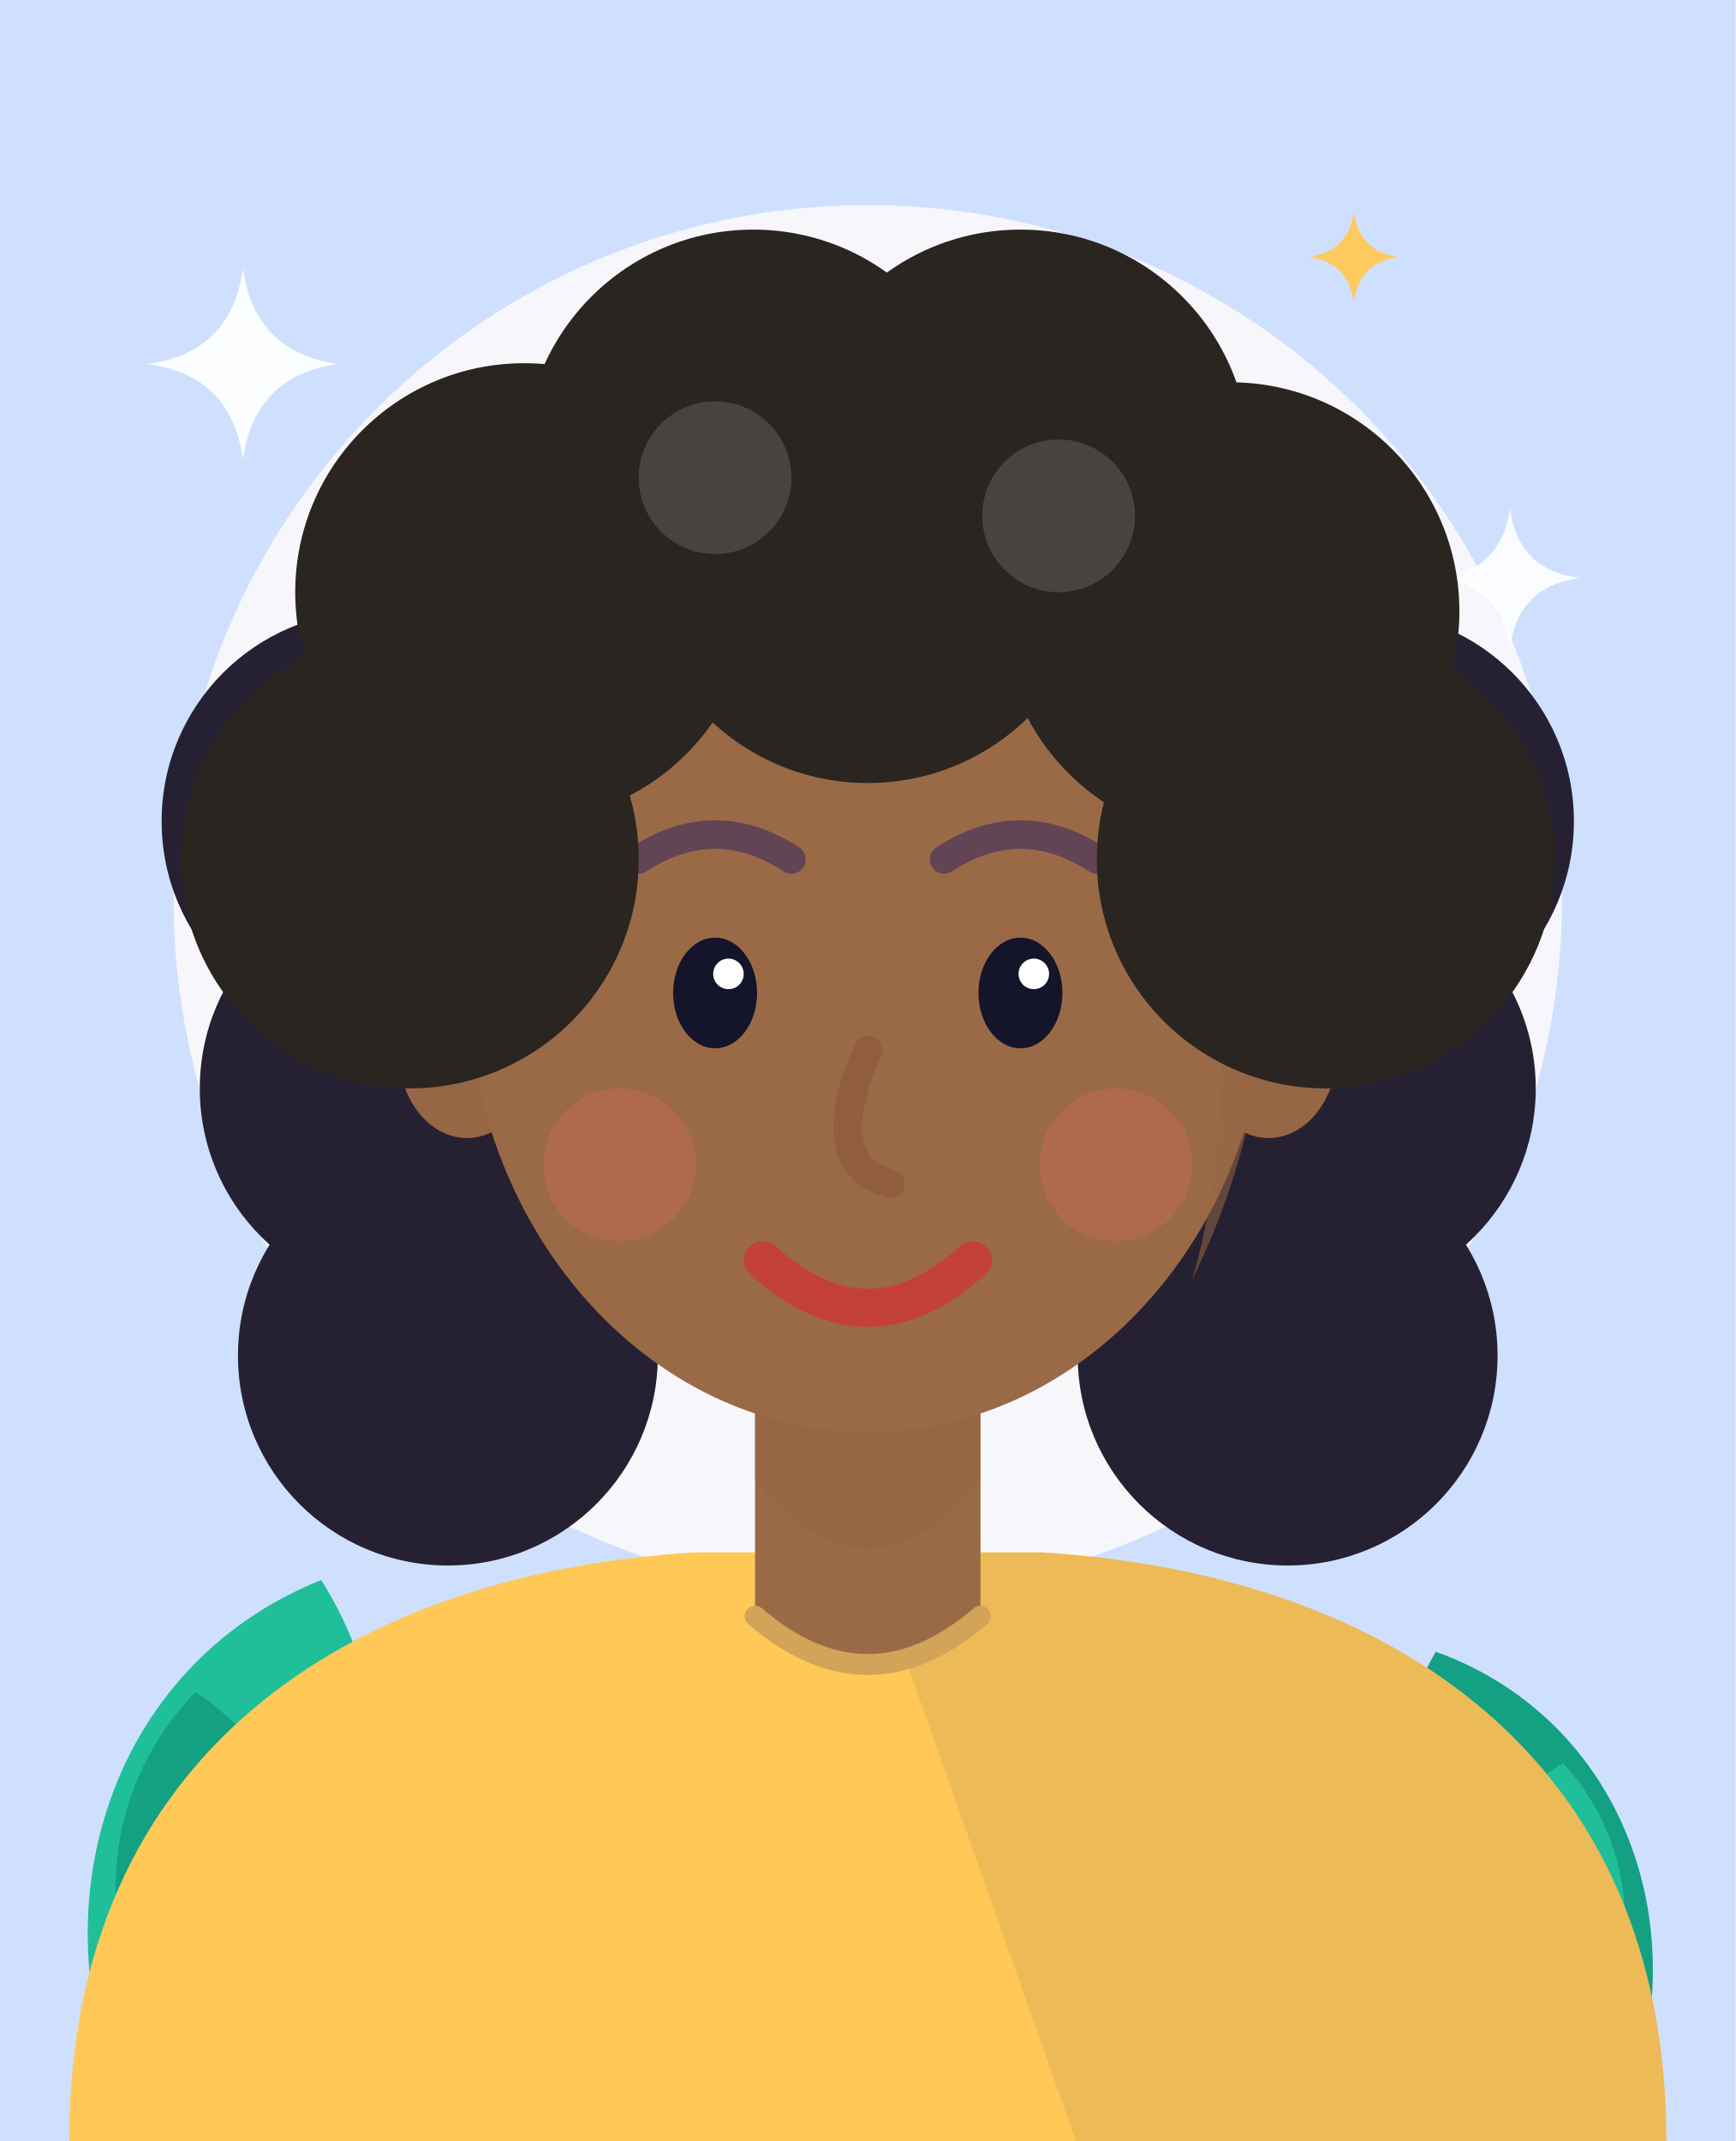
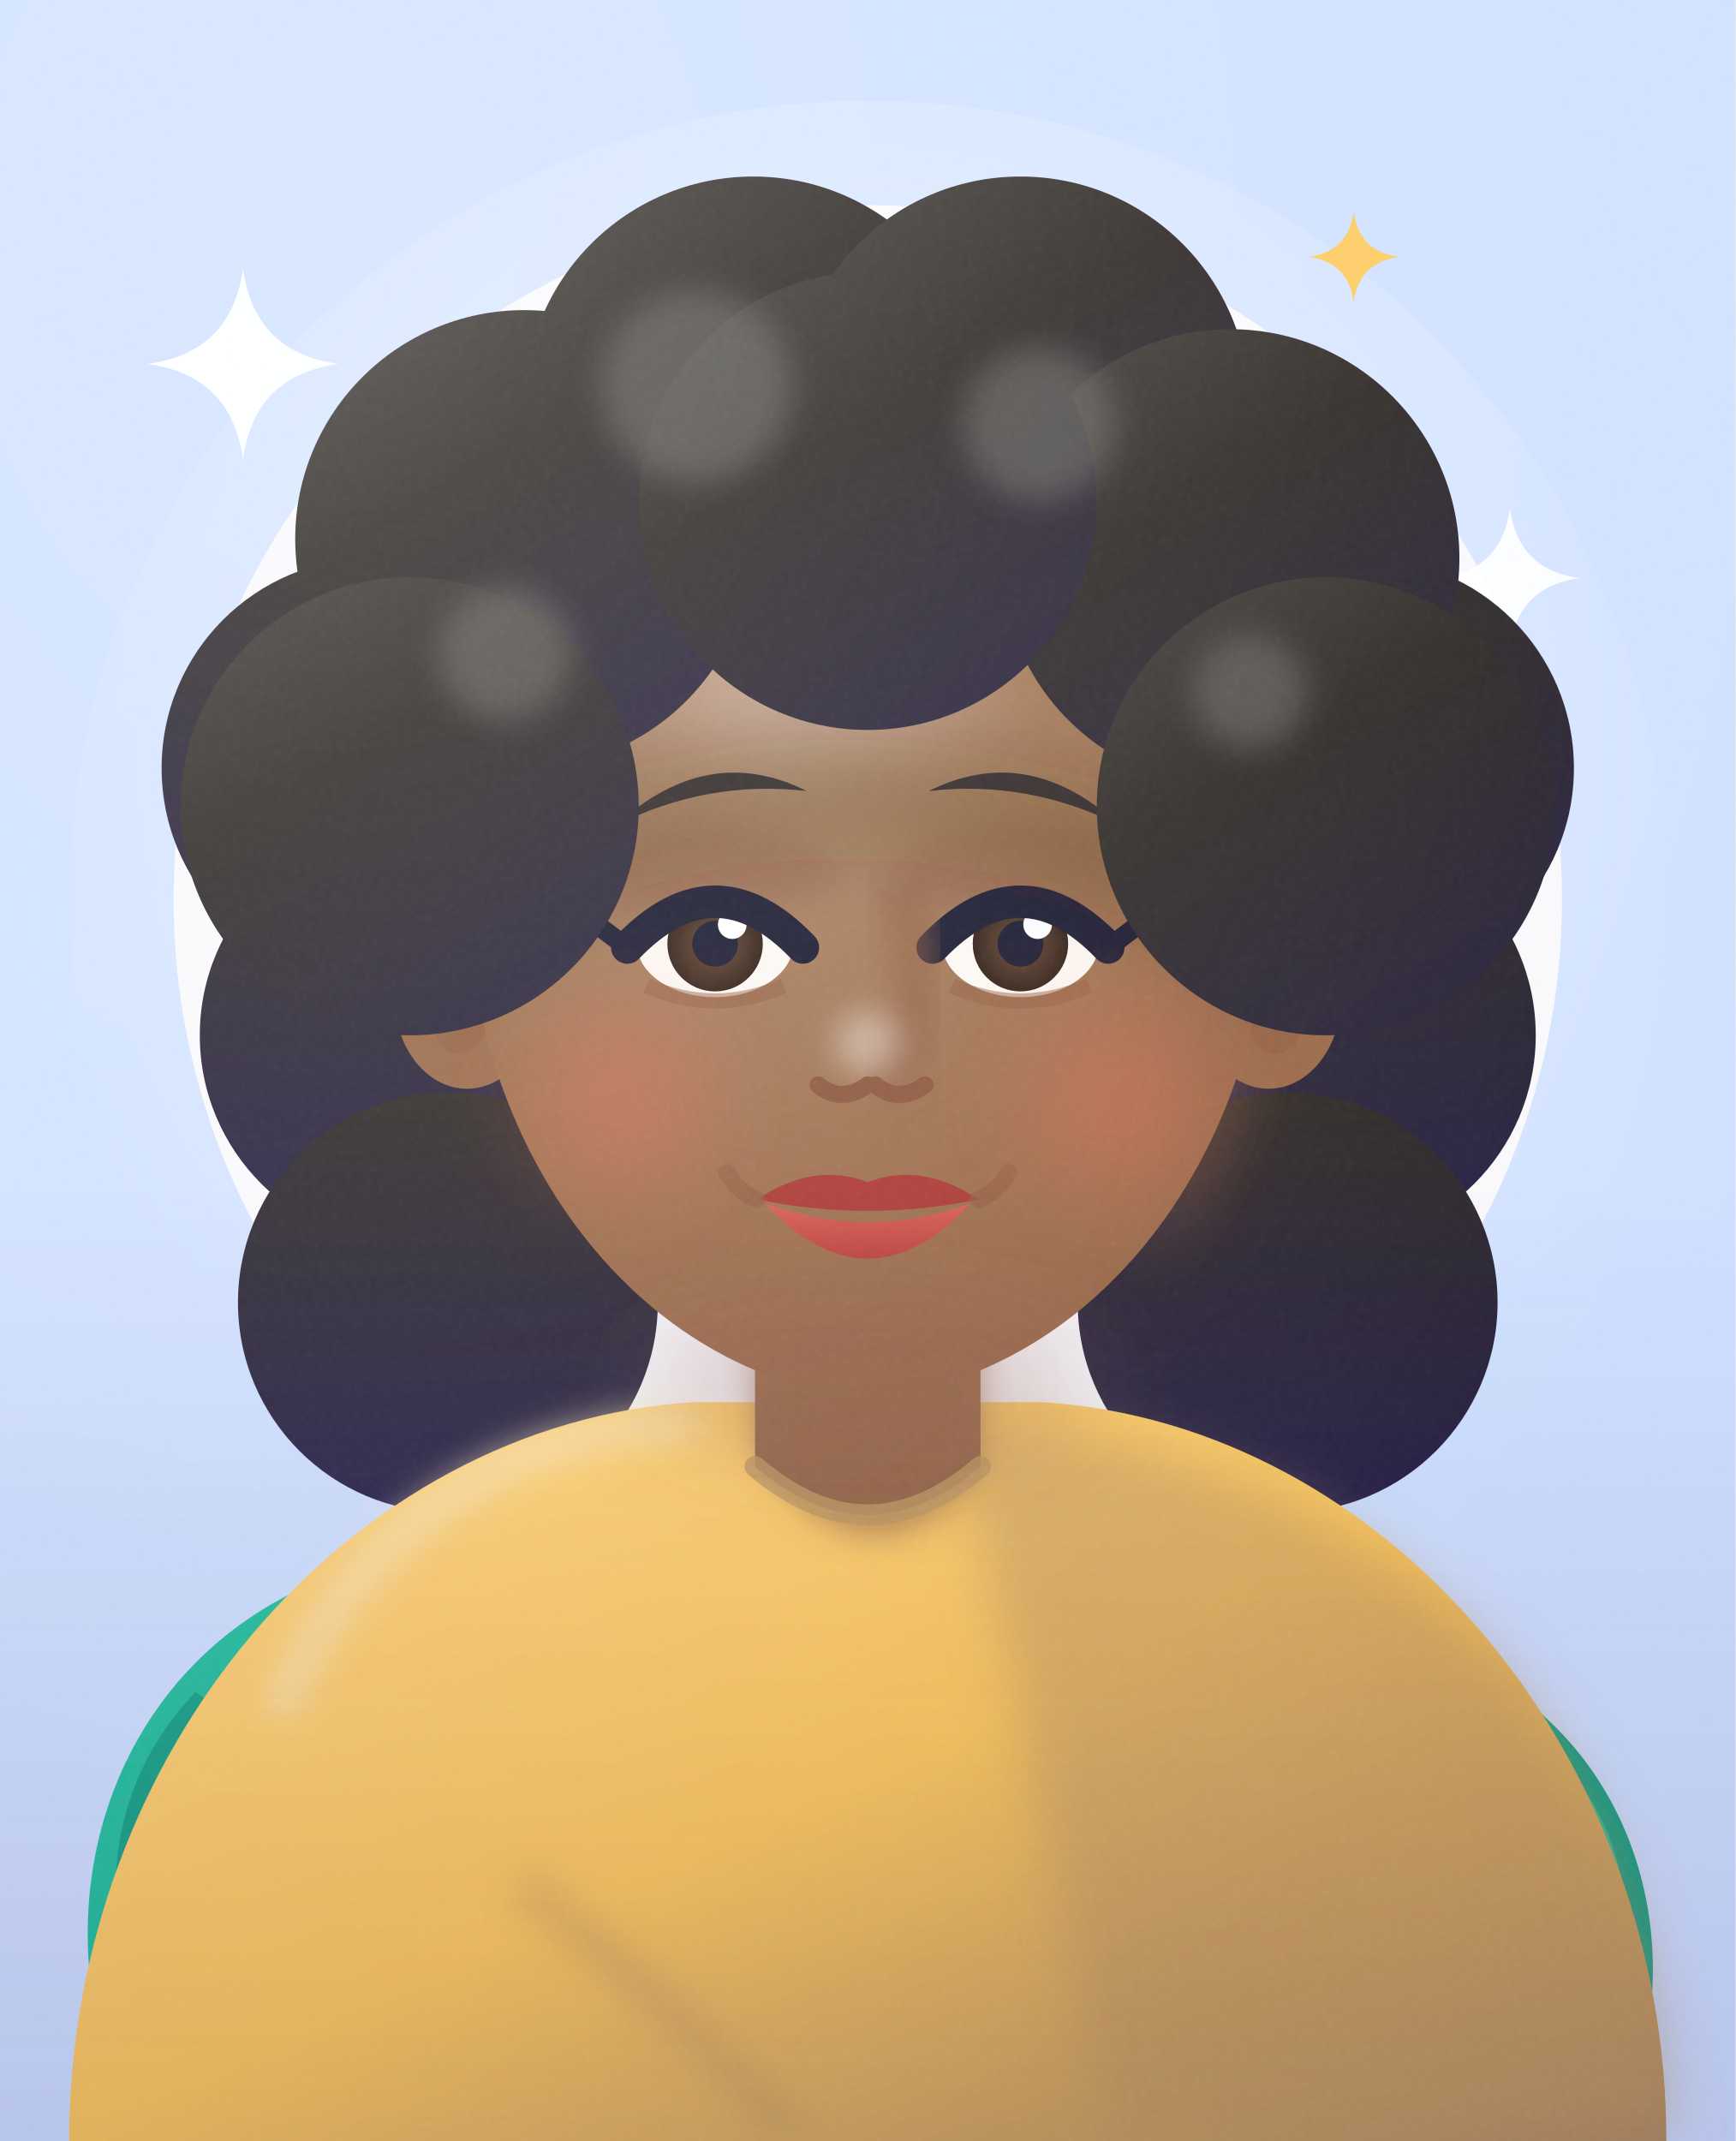
<svg xmlns="http://www.w3.org/2000/svg" viewBox="0 0 291 359" width="291" height="359" preserveAspectRatio="xMidYMid slice">
+   <defs>
+     <filter id="b1" x="-60%" y="-60%" width="220%" height="220%">
+       <feGaussianBlur stdDeviation="0.8" />
+     </filter>
+     <filter id="b2" x="-60%" y="-60%" width="220%" height="220%">
+       <feGaussianBlur stdDeviation="1.6" />
+     </filter>
+     <filter id="b3" x="-60%" y="-60%" width="220%" height="220%">
+       <feGaussianBlur stdDeviation="2.6" />
+     </filter>
+     <filter id="b5" x="-60%" y="-60%" width="220%" height="220%">
+       <feGaussianBlur stdDeviation="4.5" />
+     </filter>
+     <filter id="b8" x="-60%" y="-60%" width="220%" height="220%">
+       <feGaussianBlur stdDeviation="8" />
+     </filter>
+     <radialGradient id="pgl" cx="0.2" cy="0.12" r="0.95">
+       <stop offset="0" stop-color="#ffffff" stop-opacity="0.2" />
+       <stop offset="1" stop-color="#ffffff" stop-opacity="0" />
+     </radialGradient>
+     <linearGradient id="pvg" x1="0" y1="0.55" x2="0" y2="1">
+       <stop offset="0" stop-color="#1b1464" stop-opacity="0" />
+       <stop offset="1" stop-color="#1b1464" stop-opacity="0.14" />
+     </linearGradient>
+     <filter id="pgr" x="0" y="0" width="100%" height="100%">
+       <feTurbulence type="fractalNoise" baseFrequency="0.9" numOctaves="2" seed="7" />
+       <feColorMatrix type="saturate" values="0" />
+     </filter>
+   </defs>
+   <defs>
+     <linearGradient id="t278" x1="0" y1="0" x2="1" y2="1">
+       <stop offset="0" stop-color="#ffd47c" />
+       <stop offset="0.5" stop-color="#ffc857" />
+       <stop offset="1" stop-color="#b18b5b" />
+     </linearGradient>
+     <linearGradient id="k279" x1="0" y1="0" x2="0" y2="1">
+       <stop offset="0" stop-color="#a98063" />
+       <stop offset="1" stop-color="#905c3e" />
+     </linearGradient>
+     <radialGradient id="o280" cx="0.5" cy="0.4" r="0.55">
+       <stop offset="0" stop-color="#ffffff" stop-opacity="0.55" />
+       <stop offset="1" stop-color="#ffffff" stop-opacity="0" />
+     </radialGradient>
+   </defs>
  <rect x="0" y="0" width="291" height="359" rx="0" fill="#cfe0ff" />
  <circle cx="145.5" cy="150.8" r="116.4" fill="#f7f7fb" />
+   <circle cx="145.5" cy="150.8" r="133.9" fill="url(#o280)" />
  <g transform="translate(23.3 359) rotate(18)">
    <path d="M0 0C29.7 -29.7 29.7 -74.2 0 -98.9C-29.7 -74.2 -29.7 -29.7 0 0Z" fill="#1fbf9a" />
  </g>
  <g transform="translate(40.7 359) rotate(-6)">
    <path d="M0 0C22.7 -22.7 22.7 -56.7 0 -75.7C-22.7 -56.7 -22.7 -22.7 0 0Z" fill="#14a082" />
  </g>
  <g transform="translate(270.6 359) rotate(-20)">
    <path d="M0 0C26.2 -26.2 26.2 -65.5 0 -87.3C-26.2 -65.5 -26.2 -26.2 0 0Z" fill="#14a082" />
  </g>
  <g transform="translate(253.2 359) rotate(8)">
    <path d="M0 0C19.2 -19.2 19.2 -48 0 -64C-19.2 -48 -19.2 -19.2 0 0Z" fill="#1fbf9a" />
  </g>
  <path d="M40.74 45.025Q42.661 59.109 56.745 61.03Q42.661 62.951 40.74 77.035Q38.819 62.951 24.735 61.03Q38.819 59.109 40.74 45.025Z" fill="#ffffff" opacity="0.95" />
  <path d="M253.17 85.29Q254.567 95.533 264.81 96.93Q254.567 98.327 253.17 108.57Q251.773 98.327 241.53 96.93Q251.773 95.533 253.17 85.29Z" fill="#ffffff" opacity="0.9" />
  <path d="M226.98 35.514Q227.888 42.172 234.546 43.08Q227.888 43.988 226.98 50.646Q226.072 43.988 219.414 43.08Q226.072 42.172 226.98 35.514Z" fill="#ffc857" opacity="0.95" />
-   <g transform="translate(145.5 163.3) scale(3.2)">
-     <circle cx="-24" cy="6" r="11" fill="#262132" />
-     <circle cx="-26" cy="-8" r="11" fill="#262132" />
-     <circle cx="24" cy="6" r="11" fill="#262132" />
-     <circle cx="26" cy="-8" r="11" fill="#262132" />
-     <circle cx="-22" cy="20" r="11" fill="#262132" />
-     <circle cx="22" cy="20" r="11" fill="#262132" />
+   <g transform="translate(145.5 154.4) scale(3.2)">
+     <defs>
+       <linearGradient id="h281" x1="0" y1="0" x2="0.6" y2="1">
+         <stop offset="0" stop-color="#3f3b37" />
+         <stop offset="0.45" stop-color="#2a2521" />
+         <stop offset="1" stop-color="#262035" />
+       </linearGradient>
+       <linearGradient id="hl282" x1="0" y1="0" x2="0" y2="1">
+         <stop offset="0" stop-color="#2a2521" />
+         <stop offset="1" stop-color="#231d43" />
+       </linearGradient>
+     </defs>
+     <circle cx="-24" cy="6" r="11" fill="url(#hl282)" />
+     <circle cx="-26" cy="-8" r="11" fill="url(#hl282)" />
+     <circle cx="24" cy="6" r="11" fill="url(#hl282)" />
+     <circle cx="26" cy="-8" r="11" fill="url(#hl282)" />
+     <circle cx="-22" cy="20" r="11" fill="url(#hl282)" />
+     <circle cx="22" cy="20" r="11" fill="url(#hl282)" />
  </g>
-   <path d="M11.6 359C11.6 294.4 58.2 263.9 116.4 260.3L174.6 260.3C232.8 263.9 279.4 294.4 279.4 359Z" fill="#ffc857" />
-   <path d="M145.5 260.3L174.6 260.3C232.8 263.9 279.4 294.4 279.4 359L180.4 359Z" fill="#d1a45a" opacity="0.4" />
-   <path d="M126.6 209.6h37.8V271Q145.5 287.2 126.6 271Z" fill="#9a6a47" />
-   <path d="M126.6 209.6h37.8v38.6Q145.5 271.3 126.6 248.2Z" fill="#966343" opacity="0.55" />
-   <path d="M126.6 271Q145.5 287.2 164.4 271" stroke="#d1a45a" stroke-width="3.5" fill="none" stroke-linecap="round" />
-   <g transform="translate(145.5 163.3) scale(3.2)">
-     <ellipse cx="-21" cy="4" rx="3.6" ry="4.6" fill="#976645" />
-     <ellipse cx="21" cy="4" rx="3.6" ry="4.6" fill="#976645" />
-     <ellipse cx="0" cy="0" rx="21" ry="24" fill="#9a6a47" />
-     <path d="M10-22C22-18 24 2 17 16C20 6 19-12 10-22Z" fill="#976544" opacity="0.55" />
-     <path d="M-12-6q4-2.6 8 0M4-6q4-2.6 8 0" stroke="#543b57" stroke-width="1.5" fill="none" stroke-linecap="round" opacity="0.8" />
-     <ellipse cx="-8" cy="1" rx="2.2" ry="2.9" fill="#14142b" />
-     <ellipse cx="8" cy="1" rx="2.2" ry="2.9" fill="#14142b" />
-     <circle cx="-7.3" cy="0" r="0.8" fill="#fff" />
-     <circle cx="8.7" cy="0" r="0.8" fill="#fff" />
-     <path d="M0 4q-2.6 6 1.2 7" stroke="#915d3f" stroke-width="1.5" fill="none" stroke-linecap="round" />
-     <path d="M-5.5 15q5.5 5 11 0" stroke="#c4413a" stroke-width="2" fill="none" stroke-linecap="round" />
-     <circle cx="-13" cy="10" r="4" fill="#ff6b57" opacity="0.2" />
-     <circle cx="13" cy="10" r="4" fill="#ff6b57" opacity="0.2" />
-     <circle cx="-18" cy="-20" r="12" fill="#2a2521" />
-     <circle cx="-6" cy="-27" r="12" fill="#2a2521" />
-     <circle cx="8" cy="-27" r="12" fill="#2a2521" />
-     <circle cx="19" cy="-19" r="12" fill="#2a2521" />
-     <circle cx="-24" cy="-6" r="12" fill="#2a2521" />
-     <circle cx="24" cy="-6" r="12" fill="#2a2521" />
-     <circle cx="0" cy="-22" r="12" fill="#2a2521" />
-     <circle cx="-8" cy="-26" r="4" fill="#66625f" opacity="0.5" />
-     <circle cx="10" cy="-24" r="4" fill="#66625f" opacity="0.5" />
+   <path d="M11.6 359C11.6 294.4 58.2 238.7 116.4 235.1L174.6 235.1C232.8 238.7 279.4 294.4 279.4 359Z" fill="url(#t278)" />
+   <g filter="url(#b5)">
+     <path d="M160.1 238.7C232.8 238.7 279.4 294.4 279.4 359L186.2 359Z" fill="#bf965b" opacity="0.5" />
  </g>
+   <g filter="url(#b3)">
+     <path d="M46.6 287.2C64 245.9 98.9 238.7 116.4 238.7" stroke="#ffe9bc" stroke-width="5.8" fill="none" opacity="0.6" />
+   </g>
+   <g filter="url(#b3)">
+     <path d="M87.3 315.9Q110.6 333.9 133.9 359" stroke="#bf965b" stroke-width="7.3" fill="none" opacity="0.35" />
+   </g>
+   <path d="M126.6 200.6h37.8V245.9Q145.5 262.1 126.6 245.9Z" fill="url(#k279)" />
+   <g filter="url(#b3)">
+     <path d="M126.6 208.4h37.8v38.6Q145.5 270 126.6 243.1Z" fill="#946242" opacity="0.6" />
+   </g>
+   <path d="M126.6 245.9Q145.5 262.1 164.4 245.9" stroke="#bf965b" stroke-width="3.5" fill="none" stroke-linecap="round" opacity="0.8" />
+   <g transform="translate(145.5 154.4) scale(3.2)">
+     <defs>
+       <radialGradient id="s283" cx="0.38" cy="0.3" r="0.85">
+         <stop offset="0" stop-color="#aa8264" />
+         <stop offset="0.6" stop-color="#9a6a47" />
+         <stop offset="1" stop-color="#956242" />
+       </radialGradient>
+     </defs>
+     <ellipse cx="-21" cy="4" rx="3.8" ry="4.8" fill="#976544" />
+     <ellipse cx="-21.4" cy="4.4" rx="1.6" ry="2.6" fill="#905c3e" opacity="0.6" />
+     <ellipse cx="21" cy="4" rx="3.8" ry="4.8" fill="#976544" />
+     <ellipse cx="21.4" cy="4.4" rx="1.6" ry="2.6" fill="#905c3e" opacity="0.6" />
+     <path d="M-21-2C-21-18-11-24 0-24C11-24 21-18 21-2C21 12 12 24 0 25C-12 24-21 12-21-2Z" fill="url(#s283)" />
+     <g filter="url(#b2)">
+       <path d="M11-22C24-16 24 8 14 19C19 6 18-10 11-22Z" fill="#946141" opacity="0.38" />
+     </g>
+     <g filter="url(#b3)">
+       <ellipse cx="-3" cy="-13" rx="9" ry="4" fill="#fff" opacity="0.28" />
+       <ellipse cx="0" cy="24" rx="12" ry="3.6" fill="#8d573b" opacity="0.3" />
+     </g>
+     <defs>
+       <radialGradient id="i284" cx="0.5" cy="0.5" r="0.5">
+         <stop offset="0" stop-color="#6b4a32" />
+         <stop offset="1" stop-color="#2a1810" />
+       </radialGradient>
+       <linearGradient id="l285" x1="0" y1="0" x2="0" y2="1">
+         <stop offset="0" stop-color="#d9584a" />
+         <stop offset="1" stop-color="#b73a36" />
+       </linearGradient>
+     </defs>
+     <g filter="url(#b1)">
+       <ellipse cx="-8" cy="-2.6" rx="6.4" ry="2.4" fill="#8d573b" opacity="0.4" />
+       <ellipse cx="8" cy="-2.6" rx="6.4" ry="2.4" fill="#8d573b" opacity="0.4" />
+     </g>
+     <path d="M-13.2-5Q-8.4-9.4-3.2-6.8Q-8.4-7.4-13.2-5Z" fill="#28222b" />
+     <path d="M3.2-6.8Q8.4-9.4 13.2-5Q8.4-7.4 3.2-6.8Z" fill="#28222b" />
+     <ellipse cx="-8" cy="1.2" rx="4.1" ry="2.8" fill="#fbf7f2" />
+     <circle cx="-8" cy="1.2" r="2.5" fill="url(#i284)" />
+     <circle cx="-8" cy="1.2" r="1.2" fill="#14142b" />
+     <circle cx="-7.1" cy="0.2" r="0.75" fill="#fff" />
+     <path d="M-12.6 1.4Q-8 -3.4 -3.4 1.4" stroke="#14142b" stroke-width="1.7" fill="none" stroke-linecap="round" />
+     <path d="M-12.6 1.4l-1.6 -1.2" stroke="#14142b" stroke-width="1" stroke-linecap="round" />
+     <path d="M-11.6 3.4Q-8 5 -4.4 3.4" stroke="#8d573b" stroke-width="0.8" fill="none" opacity="0.5" />
+     <ellipse cx="8" cy="1.2" rx="4.1" ry="2.8" fill="#fbf7f2" />
+     <circle cx="8" cy="1.2" r="2.5" fill="url(#i284)" />
+     <circle cx="8" cy="1.2" r="1.2" fill="#14142b" />
+     <circle cx="8.9" cy="0.2" r="0.75" fill="#fff" />
+     <path d="M3.4 1.4Q8 -3.4 12.6 1.4" stroke="#14142b" stroke-width="1.7" fill="none" stroke-linecap="round" />
+     <path d="M12.6 1.4l1.6 -1.2" stroke="#14142b" stroke-width="1" stroke-linecap="round" />
+     <path d="M4.4 3.4Q8 5 11.6 3.4" stroke="#8d573b" stroke-width="0.8" fill="none" opacity="0.5" />
+     <g filter="url(#b1)">
+       <path d="M1.8-1Q4 5.5 1 8" stroke="#8d573b" stroke-width="2.6" fill="none" stroke-linecap="round" opacity="0.55" />
+     </g>
+     <g filter="url(#b1)">
+       <circle cx="0" cy="6.4" r="1.7" fill="#fff" opacity="0.4" />
+     </g>
+     <path d="M-2.6 8.6q1.2 1 2.6 0M0.4 8.6q1.2 1 2.6 0" stroke="#8a5339" stroke-width="0.9" fill="none" stroke-linecap="round" />
+     <path d="M-5.8 14.6Q-2.8 12.6 0 13.7Q2.8 12.6 5.8 14.6Q0 15.8-5.8 14.6Z" fill="#a93430" />
+     <path d="M-5.4 14.8Q0 20.6 5.4 14.8Q0 16.8-5.4 14.8Z" fill="url(#l285)" />
+     <path d="M-5.8 14.6q-1-.4-1.6-1.4M5.8 14.6q1-.4 1.6-1.4" stroke="#8d573b" stroke-width="0.9" fill="none" stroke-linecap="round" opacity="0.6" />
+     <g filter="url(#b3)">
+       <circle cx="-13" cy="9.5" r="4.4" fill="#ff6b57" opacity="0.32" />
+       <circle cx="13" cy="9.5" r="4.4" fill="#ff6b57" opacity="0.32" />
+     </g>
+     <g filter="url(#b2)">
+       <path d="M-22-2C-14-12 10-12 22-2L22 5C10-6-14-6-22 5Z" fill="#3a1d14" opacity="0.2" />
+     </g>
+     <circle cx="-18" cy="-20" r="12" fill="url(#h281)" />
+     <circle cx="-6" cy="-27" r="12" fill="url(#h281)" />
+     <circle cx="8" cy="-27" r="12" fill="url(#h281)" />
+     <circle cx="19" cy="-19" r="12" fill="url(#h281)" />
+     <circle cx="-24" cy="-6" r="12" fill="url(#h281)" />
+     <circle cx="24" cy="-6" r="12" fill="url(#h281)" />
+     <circle cx="0" cy="-22" r="12" fill="url(#h281)" />
+     <g filter="url(#b1)">
+       <circle cx="-9" cy="-28" r="5" fill="#726f6c" opacity="0.5" />
+     </g>
+     <g filter="url(#b1)">
+       <circle cx="9" cy="-26" r="4" fill="#726f6c" opacity="0.5" />
+     </g>
+     <g filter="url(#b1)">
+       <circle cx="-19" cy="-14" r="3.5" fill="#726f6c" opacity="0.5" />
+     </g>
+     <g filter="url(#b1)">
+       <circle cx="20" cy="-12" r="3" fill="#726f6c" opacity="0.5" />
+     </g>
+   </g>
+   <rect width="291" height="359" fill="url(#pgl)" />
+   <rect width="291" height="359" fill="url(#pvg)" />
+   <rect width="291" height="359" filter="url(#pgr)" opacity="0.16" style="mix-blend-mode:soft-light" />
</svg>
